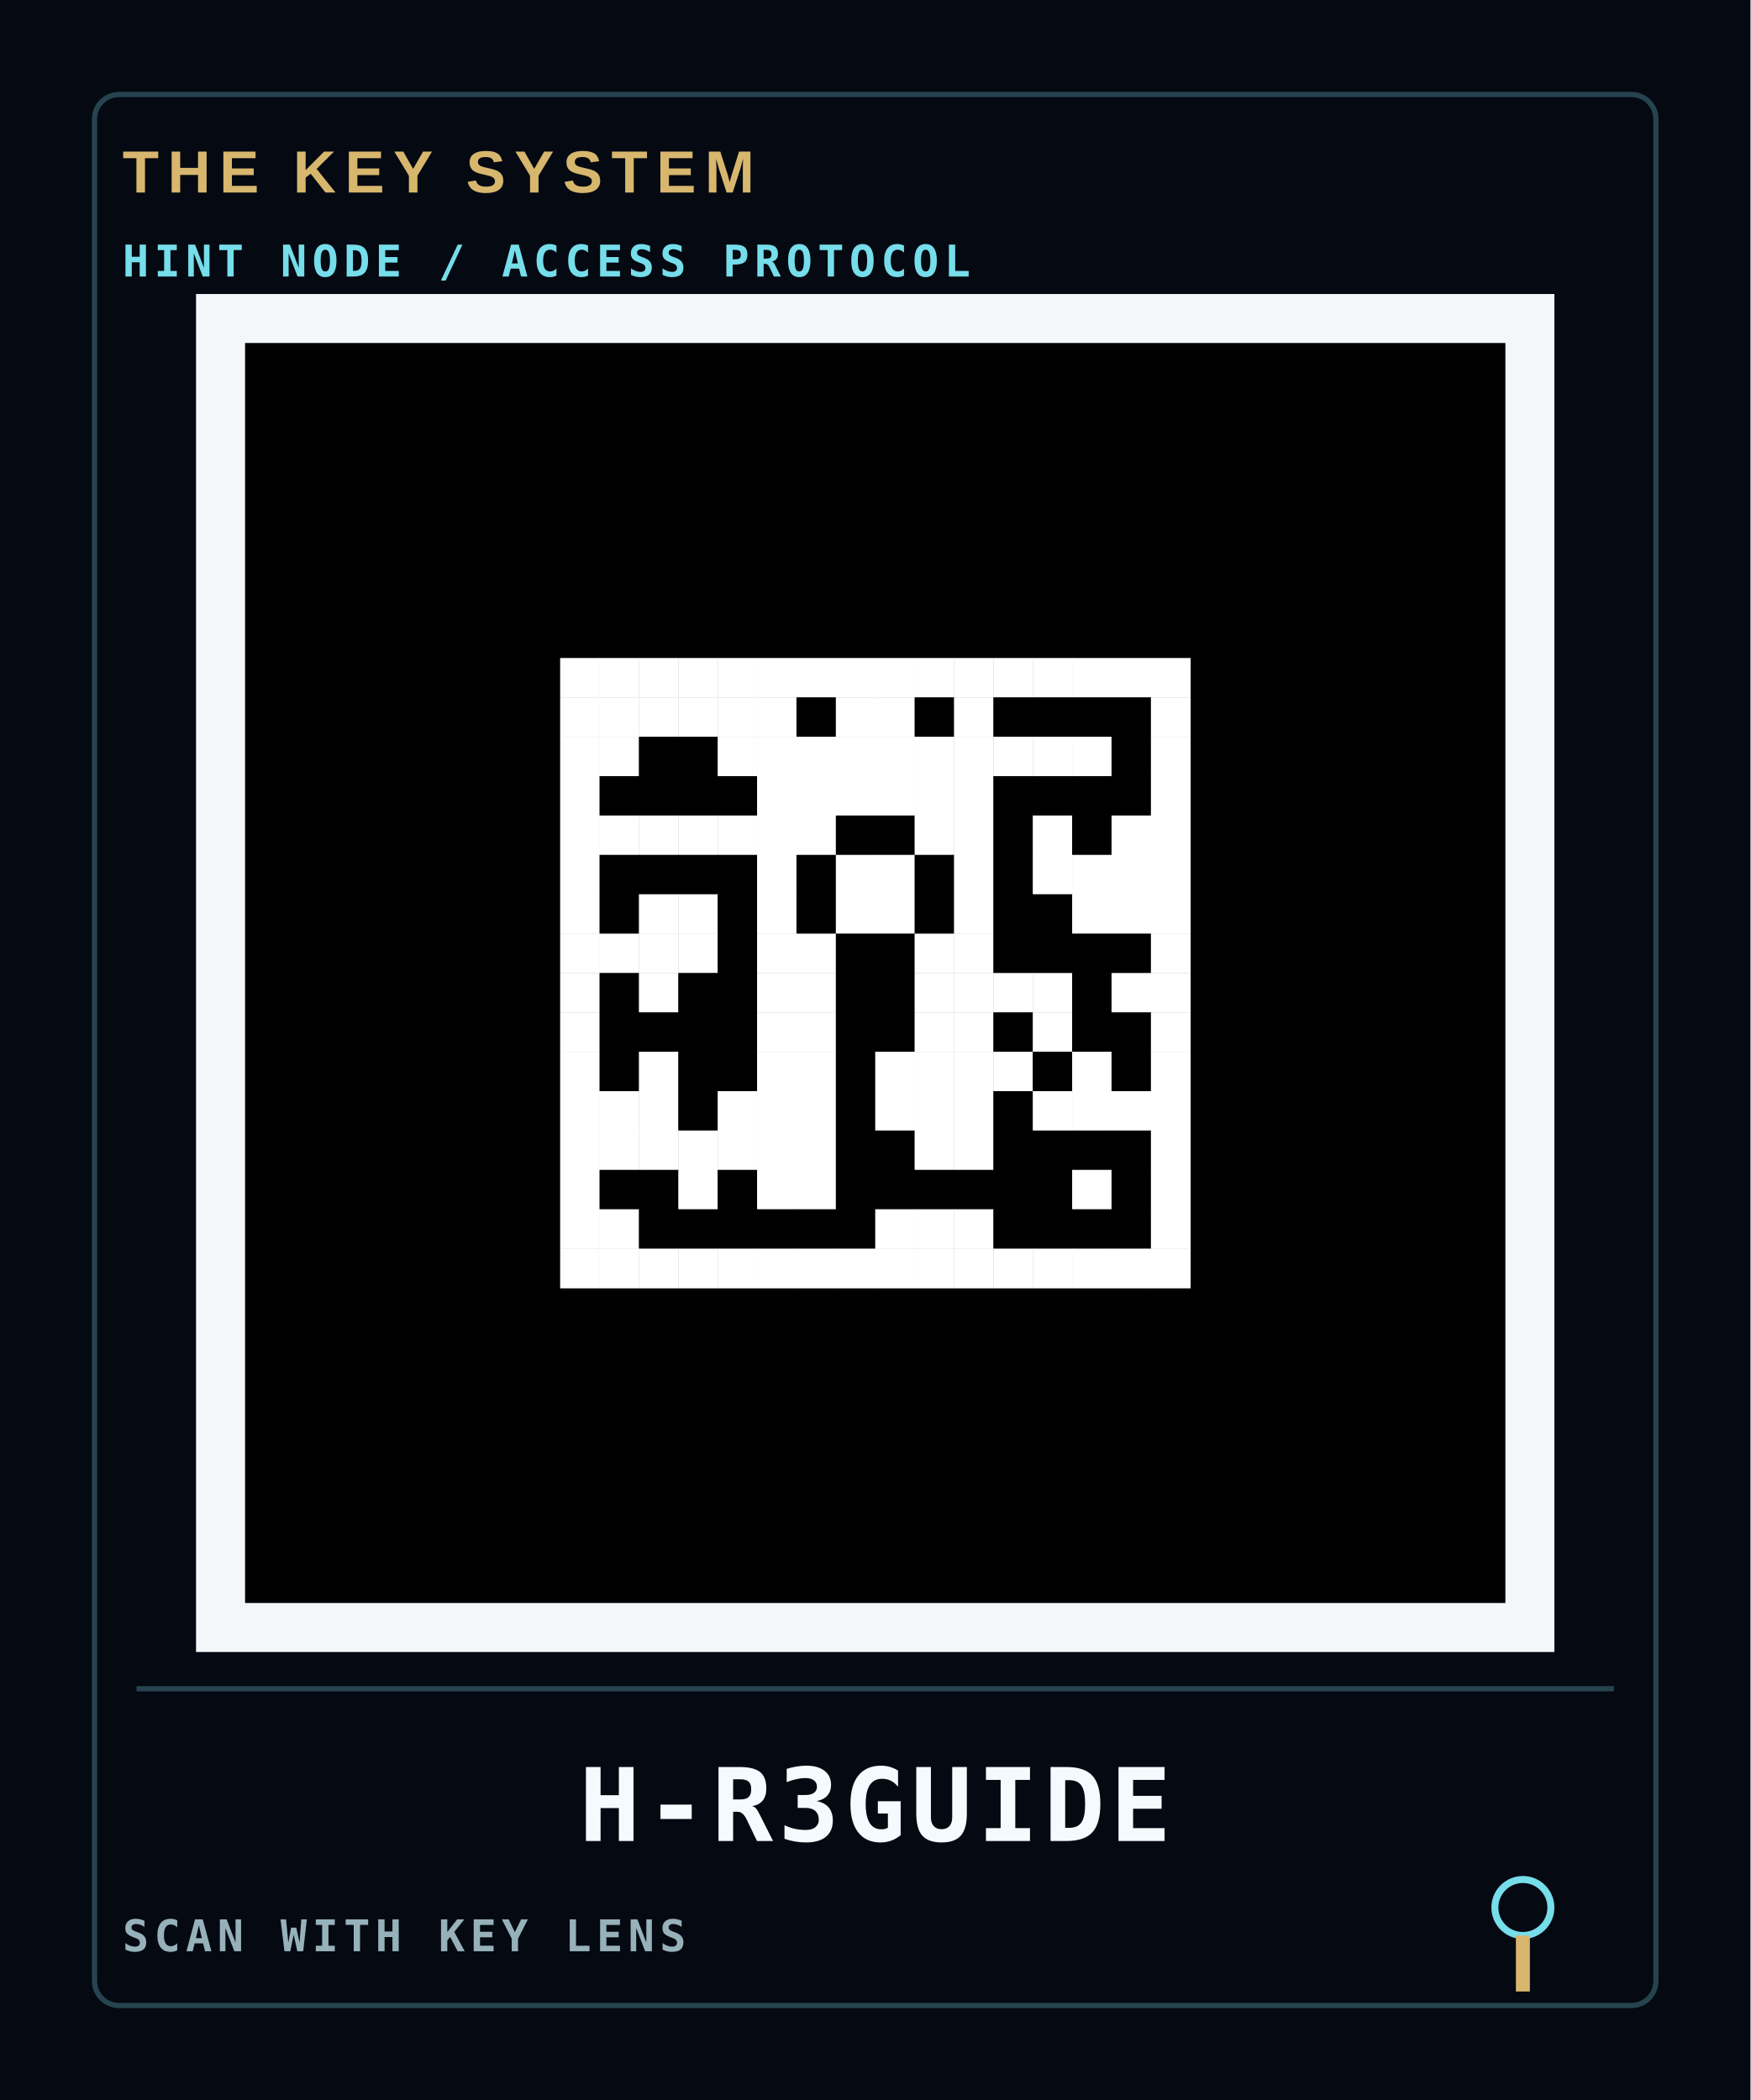
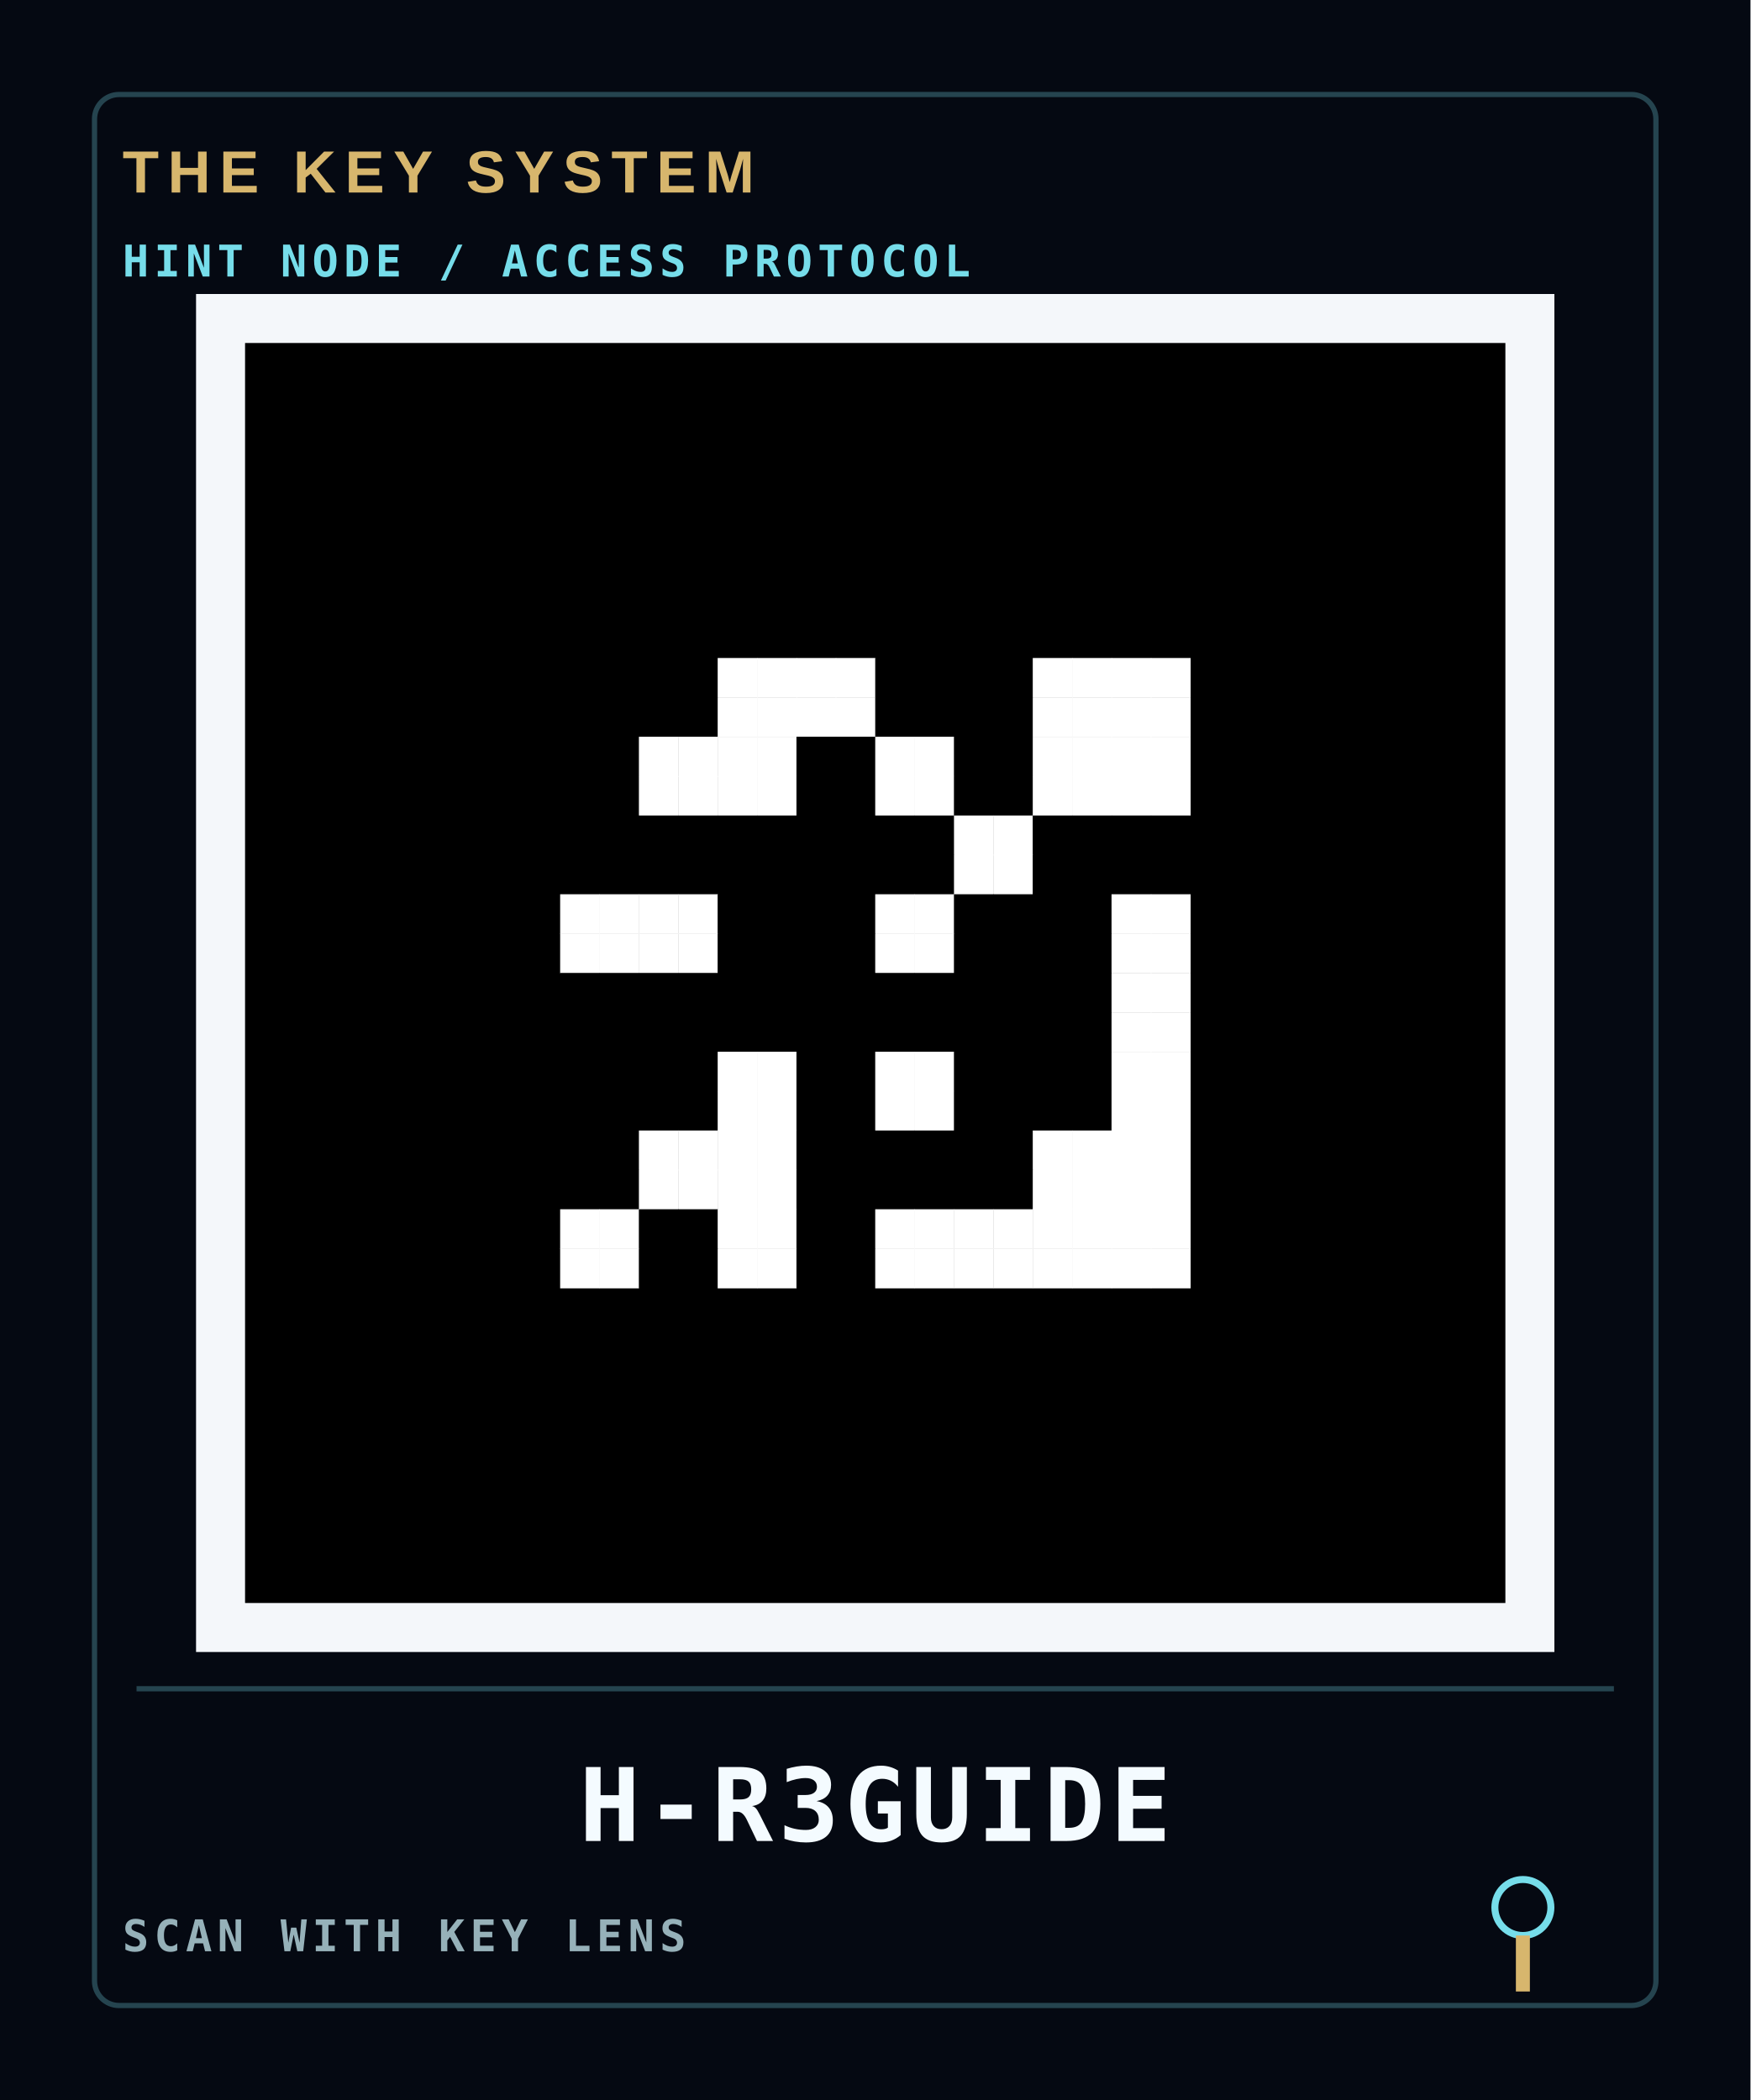
<svg xmlns="http://www.w3.org/2000/svg" width="1000" height="1200" viewBox="0 0 1000 1200">
  <rect width="1000" height="1200" fill="#050912" />
  <rect x="54" y="54" width="892" height="1092" rx="14" fill="none" stroke="#25444f" stroke-width="3" />
  <text x="70" y="110" fill="#d7b66d" font-family="Arial,sans-serif" font-size="34" font-weight="800" letter-spacing="5">THE KEY SYSTEM</text>
  <text x="70" y="158" fill="#76ddea" font-family="monospace" font-size="25" font-weight="700" letter-spacing="3">HINT NODE / ACCESS PROTOCOL</text>
  <rect x="112" y="168" width="776" height="776" fill="#f4f7fa" />
  <rect x="140" y="196" width="720" height="720" fill="#000" />
-   <rect x="320.000" y="376.000" width="22.700" height="22.700" fill="#ffffff" />
-   <rect x="342.500" y="376.000" width="22.700" height="22.700" fill="#ffffff" />
-   <rect x="365.000" y="376.000" width="22.700" height="22.700" fill="#ffffff" />
-   <rect x="387.500" y="376.000" width="22.700" height="22.700" fill="#ffffff" />
+   <rect x="320.000" y="376.000" width="22.700" height="22.700" fill="#000000" />
+   <rect x="342.500" y="376.000" width="22.700" height="22.700" fill="#000000" />
+   <rect x="365.000" y="376.000" width="22.700" height="22.700" fill="#000000" />
+   <rect x="387.500" y="376.000" width="22.700" height="22.700" fill="#000000" />
  <rect x="410.000" y="376.000" width="22.700" height="22.700" fill="#ffffff" />
  <rect x="432.500" y="376.000" width="22.700" height="22.700" fill="#ffffff" />
  <rect x="455.000" y="376.000" width="22.700" height="22.700" fill="#ffffff" />
  <rect x="477.500" y="376.000" width="22.700" height="22.700" fill="#ffffff" />
-   <rect x="500.000" y="376.000" width="22.700" height="22.700" fill="#ffffff" />
-   <rect x="522.500" y="376.000" width="22.700" height="22.700" fill="#ffffff" />
-   <rect x="545.000" y="376.000" width="22.700" height="22.700" fill="#ffffff" />
-   <rect x="567.500" y="376.000" width="22.700" height="22.700" fill="#ffffff" />
+   <rect x="500.000" y="376.000" width="22.700" height="22.700" fill="#000000" />
+   <rect x="522.500" y="376.000" width="22.700" height="22.700" fill="#000000" />
+   <rect x="545.000" y="376.000" width="22.700" height="22.700" fill="#000000" />
+   <rect x="567.500" y="376.000" width="22.700" height="22.700" fill="#000000" />
  <rect x="590.000" y="376.000" width="22.700" height="22.700" fill="#ffffff" />
  <rect x="612.500" y="376.000" width="22.700" height="22.700" fill="#ffffff" />
  <rect x="635.000" y="376.000" width="22.700" height="22.700" fill="#ffffff" />
  <rect x="657.500" y="376.000" width="22.700" height="22.700" fill="#ffffff" />
-   <rect x="320.000" y="398.500" width="22.700" height="22.700" fill="#ffffff" />
-   <rect x="342.500" y="398.500" width="22.700" height="22.700" fill="#ffffff" />
-   <rect x="365.000" y="398.500" width="22.700" height="22.700" fill="#ffffff" />
-   <rect x="387.500" y="398.500" width="22.700" height="22.700" fill="#ffffff" />
+   <rect x="320.000" y="398.500" width="22.700" height="22.700" fill="#000000" />
+   <rect x="342.500" y="398.500" width="22.700" height="22.700" fill="#000000" />
+   <rect x="365.000" y="398.500" width="22.700" height="22.700" fill="#000000" />
+   <rect x="387.500" y="398.500" width="22.700" height="22.700" fill="#000000" />
  <rect x="410.000" y="398.500" width="22.700" height="22.700" fill="#ffffff" />
  <rect x="432.500" y="398.500" width="22.700" height="22.700" fill="#ffffff" />
-   <rect x="455.000" y="398.500" width="22.700" height="22.700" fill="#000000" />
+   <rect x="455.000" y="398.500" width="22.700" height="22.700" fill="#ffffff" />
  <rect x="477.500" y="398.500" width="22.700" height="22.700" fill="#ffffff" />
-   <rect x="500.000" y="398.500" width="22.700" height="22.700" fill="#ffffff" />
+   <rect x="500.000" y="398.500" width="22.700" height="22.700" fill="#000000" />
  <rect x="522.500" y="398.500" width="22.700" height="22.700" fill="#000000" />
-   <rect x="545.000" y="398.500" width="22.700" height="22.700" fill="#ffffff" />
+   <rect x="545.000" y="398.500" width="22.700" height="22.700" fill="#000000" />
  <rect x="567.500" y="398.500" width="22.700" height="22.700" fill="#000000" />
-   <rect x="590.000" y="398.500" width="22.700" height="22.700" fill="#000000" />
-   <rect x="612.500" y="398.500" width="22.700" height="22.700" fill="#000000" />
-   <rect x="635.000" y="398.500" width="22.700" height="22.700" fill="#000000" />
+   <rect x="590.000" y="398.500" width="22.700" height="22.700" fill="#ffffff" />
+   <rect x="612.500" y="398.500" width="22.700" height="22.700" fill="#ffffff" />
+   <rect x="635.000" y="398.500" width="22.700" height="22.700" fill="#ffffff" />
  <rect x="657.500" y="398.500" width="22.700" height="22.700" fill="#ffffff" />
-   <rect x="320.000" y="421.000" width="22.700" height="22.700" fill="#ffffff" />
-   <rect x="342.500" y="421.000" width="22.700" height="22.700" fill="#ffffff" />
-   <rect x="365.000" y="421.000" width="22.700" height="22.700" fill="#000000" />
-   <rect x="387.500" y="421.000" width="22.700" height="22.700" fill="#000000" />
+   <rect x="320.000" y="421.000" width="22.700" height="22.700" fill="#000000" />
+   <rect x="342.500" y="421.000" width="22.700" height="22.700" fill="#000000" />
+   <rect x="365.000" y="421.000" width="22.700" height="22.700" fill="#ffffff" />
+   <rect x="387.500" y="421.000" width="22.700" height="22.700" fill="#ffffff" />
  <rect x="410.000" y="421.000" width="22.700" height="22.700" fill="#ffffff" />
  <rect x="432.500" y="421.000" width="22.700" height="22.700" fill="#ffffff" />
-   <rect x="455.000" y="421.000" width="22.700" height="22.700" fill="#ffffff" />
-   <rect x="477.500" y="421.000" width="22.700" height="22.700" fill="#ffffff" />
+   <rect x="455.000" y="421.000" width="22.700" height="22.700" fill="#000000" />
+   <rect x="477.500" y="421.000" width="22.700" height="22.700" fill="#000000" />
  <rect x="500.000" y="421.000" width="22.700" height="22.700" fill="#ffffff" />
  <rect x="522.500" y="421.000" width="22.700" height="22.700" fill="#ffffff" />
-   <rect x="545.000" y="421.000" width="22.700" height="22.700" fill="#ffffff" />
-   <rect x="567.500" y="421.000" width="22.700" height="22.700" fill="#ffffff" />
+   <rect x="545.000" y="421.000" width="22.700" height="22.700" fill="#000000" />
+   <rect x="567.500" y="421.000" width="22.700" height="22.700" fill="#000000" />
  <rect x="590.000" y="421.000" width="22.700" height="22.700" fill="#ffffff" />
  <rect x="612.500" y="421.000" width="22.700" height="22.700" fill="#ffffff" />
-   <rect x="635.000" y="421.000" width="22.700" height="22.700" fill="#000000" />
+   <rect x="635.000" y="421.000" width="22.700" height="22.700" fill="#ffffff" />
  <rect x="657.500" y="421.000" width="22.700" height="22.700" fill="#ffffff" />
-   <rect x="320.000" y="443.500" width="22.700" height="22.700" fill="#ffffff" />
+   <rect x="320.000" y="443.500" width="22.700" height="22.700" fill="#000000" />
  <rect x="342.500" y="443.500" width="22.700" height="22.700" fill="#000000" />
-   <rect x="365.000" y="443.500" width="22.700" height="22.700" fill="#000000" />
-   <rect x="387.500" y="443.500" width="22.700" height="22.700" fill="#000000" />
-   <rect x="410.000" y="443.500" width="22.700" height="22.700" fill="#000000" />
+   <rect x="365.000" y="443.500" width="22.700" height="22.700" fill="#ffffff" />
+   <rect x="387.500" y="443.500" width="22.700" height="22.700" fill="#ffffff" />
+   <rect x="410.000" y="443.500" width="22.700" height="22.700" fill="#ffffff" />
  <rect x="432.500" y="443.500" width="22.700" height="22.700" fill="#ffffff" />
-   <rect x="455.000" y="443.500" width="22.700" height="22.700" fill="#ffffff" />
-   <rect x="477.500" y="443.500" width="22.700" height="22.700" fill="#ffffff" />
+   <rect x="455.000" y="443.500" width="22.700" height="22.700" fill="#000000" />
+   <rect x="477.500" y="443.500" width="22.700" height="22.700" fill="#000000" />
  <rect x="500.000" y="443.500" width="22.700" height="22.700" fill="#ffffff" />
  <rect x="522.500" y="443.500" width="22.700" height="22.700" fill="#ffffff" />
-   <rect x="545.000" y="443.500" width="22.700" height="22.700" fill="#ffffff" />
+   <rect x="545.000" y="443.500" width="22.700" height="22.700" fill="#000000" />
  <rect x="567.500" y="443.500" width="22.700" height="22.700" fill="#000000" />
-   <rect x="590.000" y="443.500" width="22.700" height="22.700" fill="#000000" />
-   <rect x="612.500" y="443.500" width="22.700" height="22.700" fill="#000000" />
-   <rect x="635.000" y="443.500" width="22.700" height="22.700" fill="#000000" />
+   <rect x="590.000" y="443.500" width="22.700" height="22.700" fill="#ffffff" />
+   <rect x="612.500" y="443.500" width="22.700" height="22.700" fill="#ffffff" />
+   <rect x="635.000" y="443.500" width="22.700" height="22.700" fill="#ffffff" />
  <rect x="657.500" y="443.500" width="22.700" height="22.700" fill="#ffffff" />
-   <rect x="320.000" y="466.000" width="22.700" height="22.700" fill="#ffffff" />
-   <rect x="342.500" y="466.000" width="22.700" height="22.700" fill="#ffffff" />
-   <rect x="365.000" y="466.000" width="22.700" height="22.700" fill="#ffffff" />
-   <rect x="387.500" y="466.000" width="22.700" height="22.700" fill="#ffffff" />
-   <rect x="410.000" y="466.000" width="22.700" height="22.700" fill="#ffffff" />
-   <rect x="432.500" y="466.000" width="22.700" height="22.700" fill="#ffffff" />
-   <rect x="455.000" y="466.000" width="22.700" height="22.700" fill="#ffffff" />
+   <rect x="320.000" y="466.000" width="22.700" height="22.700" fill="#000000" />
+   <rect x="342.500" y="466.000" width="22.700" height="22.700" fill="#000000" />
+   <rect x="365.000" y="466.000" width="22.700" height="22.700" fill="#000000" />
+   <rect x="387.500" y="466.000" width="22.700" height="22.700" fill="#000000" />
+   <rect x="410.000" y="466.000" width="22.700" height="22.700" fill="#000000" />
+   <rect x="432.500" y="466.000" width="22.700" height="22.700" fill="#000000" />
+   <rect x="455.000" y="466.000" width="22.700" height="22.700" fill="#000000" />
  <rect x="477.500" y="466.000" width="22.700" height="22.700" fill="#000000" />
  <rect x="500.000" y="466.000" width="22.700" height="22.700" fill="#000000" />
-   <rect x="522.500" y="466.000" width="22.700" height="22.700" fill="#ffffff" />
+   <rect x="522.500" y="466.000" width="22.700" height="22.700" fill="#000000" />
  <rect x="545.000" y="466.000" width="22.700" height="22.700" fill="#ffffff" />
-   <rect x="567.500" y="466.000" width="22.700" height="22.700" fill="#000000" />
-   <rect x="590.000" y="466.000" width="22.700" height="22.700" fill="#ffffff" />
+   <rect x="567.500" y="466.000" width="22.700" height="22.700" fill="#ffffff" />
+   <rect x="590.000" y="466.000" width="22.700" height="22.700" fill="#000000" />
  <rect x="612.500" y="466.000" width="22.700" height="22.700" fill="#000000" />
-   <rect x="635.000" y="466.000" width="22.700" height="22.700" fill="#ffffff" />
-   <rect x="657.500" y="466.000" width="22.700" height="22.700" fill="#ffffff" />
-   <rect x="320.000" y="488.500" width="22.700" height="22.700" fill="#ffffff" />
+   <rect x="635.000" y="466.000" width="22.700" height="22.700" fill="#000000" />
+   <rect x="657.500" y="466.000" width="22.700" height="22.700" fill="#000000" />
+   <rect x="320.000" y="488.500" width="22.700" height="22.700" fill="#000000" />
  <rect x="342.500" y="488.500" width="22.700" height="22.700" fill="#000000" />
  <rect x="365.000" y="488.500" width="22.700" height="22.700" fill="#000000" />
  <rect x="387.500" y="488.500" width="22.700" height="22.700" fill="#000000" />
  <rect x="410.000" y="488.500" width="22.700" height="22.700" fill="#000000" />
-   <rect x="432.500" y="488.500" width="22.700" height="22.700" fill="#ffffff" />
+   <rect x="432.500" y="488.500" width="22.700" height="22.700" fill="#000000" />
  <rect x="455.000" y="488.500" width="22.700" height="22.700" fill="#000000" />
-   <rect x="477.500" y="488.500" width="22.700" height="22.700" fill="#ffffff" />
-   <rect x="500.000" y="488.500" width="22.700" height="22.700" fill="#ffffff" />
+   <rect x="477.500" y="488.500" width="22.700" height="22.700" fill="#000000" />
+   <rect x="500.000" y="488.500" width="22.700" height="22.700" fill="#000000" />
  <rect x="522.500" y="488.500" width="22.700" height="22.700" fill="#000000" />
  <rect x="545.000" y="488.500" width="22.700" height="22.700" fill="#ffffff" />
-   <rect x="567.500" y="488.500" width="22.700" height="22.700" fill="#000000" />
-   <rect x="590.000" y="488.500" width="22.700" height="22.700" fill="#ffffff" />
-   <rect x="612.500" y="488.500" width="22.700" height="22.700" fill="#ffffff" />
-   <rect x="635.000" y="488.500" width="22.700" height="22.700" fill="#ffffff" />
-   <rect x="657.500" y="488.500" width="22.700" height="22.700" fill="#ffffff" />
+   <rect x="567.500" y="488.500" width="22.700" height="22.700" fill="#ffffff" />
+   <rect x="590.000" y="488.500" width="22.700" height="22.700" fill="#000000" />
+   <rect x="612.500" y="488.500" width="22.700" height="22.700" fill="#000000" />
+   <rect x="635.000" y="488.500" width="22.700" height="22.700" fill="#000000" />
+   <rect x="657.500" y="488.500" width="22.700" height="22.700" fill="#000000" />
  <rect x="320.000" y="511.000" width="22.700" height="22.700" fill="#ffffff" />
-   <rect x="342.500" y="511.000" width="22.700" height="22.700" fill="#000000" />
+   <rect x="342.500" y="511.000" width="22.700" height="22.700" fill="#ffffff" />
  <rect x="365.000" y="511.000" width="22.700" height="22.700" fill="#ffffff" />
  <rect x="387.500" y="511.000" width="22.700" height="22.700" fill="#ffffff" />
  <rect x="410.000" y="511.000" width="22.700" height="22.700" fill="#000000" />
-   <rect x="432.500" y="511.000" width="22.700" height="22.700" fill="#ffffff" />
+   <rect x="432.500" y="511.000" width="22.700" height="22.700" fill="#000000" />
  <rect x="455.000" y="511.000" width="22.700" height="22.700" fill="#000000" />
-   <rect x="477.500" y="511.000" width="22.700" height="22.700" fill="#ffffff" />
+   <rect x="477.500" y="511.000" width="22.700" height="22.700" fill="#000000" />
  <rect x="500.000" y="511.000" width="22.700" height="22.700" fill="#ffffff" />
-   <rect x="522.500" y="511.000" width="22.700" height="22.700" fill="#000000" />
-   <rect x="545.000" y="511.000" width="22.700" height="22.700" fill="#ffffff" />
+   <rect x="522.500" y="511.000" width="22.700" height="22.700" fill="#ffffff" />
+   <rect x="545.000" y="511.000" width="22.700" height="22.700" fill="#000000" />
  <rect x="567.500" y="511.000" width="22.700" height="22.700" fill="#000000" />
  <rect x="590.000" y="511.000" width="22.700" height="22.700" fill="#000000" />
-   <rect x="612.500" y="511.000" width="22.700" height="22.700" fill="#ffffff" />
+   <rect x="612.500" y="511.000" width="22.700" height="22.700" fill="#000000" />
  <rect x="635.000" y="511.000" width="22.700" height="22.700" fill="#ffffff" />
  <rect x="657.500" y="511.000" width="22.700" height="22.700" fill="#ffffff" />
  <rect x="320.000" y="533.500" width="22.700" height="22.700" fill="#ffffff" />
  <rect x="342.500" y="533.500" width="22.700" height="22.700" fill="#ffffff" />
  <rect x="365.000" y="533.500" width="22.700" height="22.700" fill="#ffffff" />
  <rect x="387.500" y="533.500" width="22.700" height="22.700" fill="#ffffff" />
  <rect x="410.000" y="533.500" width="22.700" height="22.700" fill="#000000" />
-   <rect x="432.500" y="533.500" width="22.700" height="22.700" fill="#ffffff" />
-   <rect x="455.000" y="533.500" width="22.700" height="22.700" fill="#ffffff" />
+   <rect x="432.500" y="533.500" width="22.700" height="22.700" fill="#000000" />
+   <rect x="455.000" y="533.500" width="22.700" height="22.700" fill="#000000" />
  <rect x="477.500" y="533.500" width="22.700" height="22.700" fill="#000000" />
-   <rect x="500.000" y="533.500" width="22.700" height="22.700" fill="#000000" />
+   <rect x="500.000" y="533.500" width="22.700" height="22.700" fill="#ffffff" />
  <rect x="522.500" y="533.500" width="22.700" height="22.700" fill="#ffffff" />
-   <rect x="545.000" y="533.500" width="22.700" height="22.700" fill="#ffffff" />
+   <rect x="545.000" y="533.500" width="22.700" height="22.700" fill="#000000" />
  <rect x="567.500" y="533.500" width="22.700" height="22.700" fill="#000000" />
  <rect x="590.000" y="533.500" width="22.700" height="22.700" fill="#000000" />
  <rect x="612.500" y="533.500" width="22.700" height="22.700" fill="#000000" />
-   <rect x="635.000" y="533.500" width="22.700" height="22.700" fill="#000000" />
+   <rect x="635.000" y="533.500" width="22.700" height="22.700" fill="#ffffff" />
  <rect x="657.500" y="533.500" width="22.700" height="22.700" fill="#ffffff" />
-   <rect x="320.000" y="556.000" width="22.700" height="22.700" fill="#ffffff" />
+   <rect x="320.000" y="556.000" width="22.700" height="22.700" fill="#000000" />
  <rect x="342.500" y="556.000" width="22.700" height="22.700" fill="#000000" />
-   <rect x="365.000" y="556.000" width="22.700" height="22.700" fill="#ffffff" />
+   <rect x="365.000" y="556.000" width="22.700" height="22.700" fill="#000000" />
  <rect x="387.500" y="556.000" width="22.700" height="22.700" fill="#000000" />
  <rect x="410.000" y="556.000" width="22.700" height="22.700" fill="#000000" />
-   <rect x="432.500" y="556.000" width="22.700" height="22.700" fill="#ffffff" />
-   <rect x="455.000" y="556.000" width="22.700" height="22.700" fill="#ffffff" />
+   <rect x="432.500" y="556.000" width="22.700" height="22.700" fill="#000000" />
+   <rect x="455.000" y="556.000" width="22.700" height="22.700" fill="#000000" />
  <rect x="477.500" y="556.000" width="22.700" height="22.700" fill="#000000" />
  <rect x="500.000" y="556.000" width="22.700" height="22.700" fill="#000000" />
-   <rect x="522.500" y="556.000" width="22.700" height="22.700" fill="#ffffff" />
-   <rect x="545.000" y="556.000" width="22.700" height="22.700" fill="#ffffff" />
-   <rect x="567.500" y="556.000" width="22.700" height="22.700" fill="#ffffff" />
-   <rect x="590.000" y="556.000" width="22.700" height="22.700" fill="#ffffff" />
+   <rect x="522.500" y="556.000" width="22.700" height="22.700" fill="#000000" />
+   <rect x="545.000" y="556.000" width="22.700" height="22.700" fill="#000000" />
+   <rect x="567.500" y="556.000" width="22.700" height="22.700" fill="#000000" />
+   <rect x="590.000" y="556.000" width="22.700" height="22.700" fill="#000000" />
  <rect x="612.500" y="556.000" width="22.700" height="22.700" fill="#000000" />
  <rect x="635.000" y="556.000" width="22.700" height="22.700" fill="#ffffff" />
  <rect x="657.500" y="556.000" width="22.700" height="22.700" fill="#ffffff" />
-   <rect x="320.000" y="578.500" width="22.700" height="22.700" fill="#ffffff" />
+   <rect x="320.000" y="578.500" width="22.700" height="22.700" fill="#000000" />
  <rect x="342.500" y="578.500" width="22.700" height="22.700" fill="#000000" />
  <rect x="365.000" y="578.500" width="22.700" height="22.700" fill="#000000" />
  <rect x="387.500" y="578.500" width="22.700" height="22.700" fill="#000000" />
  <rect x="410.000" y="578.500" width="22.700" height="22.700" fill="#000000" />
-   <rect x="432.500" y="578.500" width="22.700" height="22.700" fill="#ffffff" />
-   <rect x="455.000" y="578.500" width="22.700" height="22.700" fill="#ffffff" />
+   <rect x="432.500" y="578.500" width="22.700" height="22.700" fill="#000000" />
+   <rect x="455.000" y="578.500" width="22.700" height="22.700" fill="#000000" />
  <rect x="477.500" y="578.500" width="22.700" height="22.700" fill="#000000" />
  <rect x="500.000" y="578.500" width="22.700" height="22.700" fill="#000000" />
-   <rect x="522.500" y="578.500" width="22.700" height="22.700" fill="#ffffff" />
-   <rect x="545.000" y="578.500" width="22.700" height="22.700" fill="#ffffff" />
+   <rect x="522.500" y="578.500" width="22.700" height="22.700" fill="#000000" />
+   <rect x="545.000" y="578.500" width="22.700" height="22.700" fill="#000000" />
  <rect x="567.500" y="578.500" width="22.700" height="22.700" fill="#000000" />
-   <rect x="590.000" y="578.500" width="22.700" height="22.700" fill="#ffffff" />
+   <rect x="590.000" y="578.500" width="22.700" height="22.700" fill="#000000" />
  <rect x="612.500" y="578.500" width="22.700" height="22.700" fill="#000000" />
-   <rect x="635.000" y="578.500" width="22.700" height="22.700" fill="#000000" />
+   <rect x="635.000" y="578.500" width="22.700" height="22.700" fill="#ffffff" />
  <rect x="657.500" y="578.500" width="22.700" height="22.700" fill="#ffffff" />
-   <rect x="320.000" y="601.000" width="22.700" height="22.700" fill="#ffffff" />
+   <rect x="320.000" y="601.000" width="22.700" height="22.700" fill="#000000" />
  <rect x="342.500" y="601.000" width="22.700" height="22.700" fill="#000000" />
-   <rect x="365.000" y="601.000" width="22.700" height="22.700" fill="#ffffff" />
+   <rect x="365.000" y="601.000" width="22.700" height="22.700" fill="#000000" />
  <rect x="387.500" y="601.000" width="22.700" height="22.700" fill="#000000" />
-   <rect x="410.000" y="601.000" width="22.700" height="22.700" fill="#000000" />
+   <rect x="410.000" y="601.000" width="22.700" height="22.700" fill="#ffffff" />
  <rect x="432.500" y="601.000" width="22.700" height="22.700" fill="#ffffff" />
-   <rect x="455.000" y="601.000" width="22.700" height="22.700" fill="#ffffff" />
+   <rect x="455.000" y="601.000" width="22.700" height="22.700" fill="#000000" />
  <rect x="477.500" y="601.000" width="22.700" height="22.700" fill="#000000" />
  <rect x="500.000" y="601.000" width="22.700" height="22.700" fill="#ffffff" />
  <rect x="522.500" y="601.000" width="22.700" height="22.700" fill="#ffffff" />
-   <rect x="545.000" y="601.000" width="22.700" height="22.700" fill="#ffffff" />
-   <rect x="567.500" y="601.000" width="22.700" height="22.700" fill="#ffffff" />
+   <rect x="545.000" y="601.000" width="22.700" height="22.700" fill="#000000" />
+   <rect x="567.500" y="601.000" width="22.700" height="22.700" fill="#000000" />
  <rect x="590.000" y="601.000" width="22.700" height="22.700" fill="#000000" />
-   <rect x="612.500" y="601.000" width="22.700" height="22.700" fill="#ffffff" />
-   <rect x="635.000" y="601.000" width="22.700" height="22.700" fill="#000000" />
+   <rect x="612.500" y="601.000" width="22.700" height="22.700" fill="#000000" />
+   <rect x="635.000" y="601.000" width="22.700" height="22.700" fill="#ffffff" />
  <rect x="657.500" y="601.000" width="22.700" height="22.700" fill="#ffffff" />
-   <rect x="320.000" y="623.500" width="22.700" height="22.700" fill="#ffffff" />
-   <rect x="342.500" y="623.500" width="22.700" height="22.700" fill="#ffffff" />
-   <rect x="365.000" y="623.500" width="22.700" height="22.700" fill="#ffffff" />
+   <rect x="320.000" y="623.500" width="22.700" height="22.700" fill="#000000" />
+   <rect x="342.500" y="623.500" width="22.700" height="22.700" fill="#000000" />
+   <rect x="365.000" y="623.500" width="22.700" height="22.700" fill="#000000" />
  <rect x="387.500" y="623.500" width="22.700" height="22.700" fill="#000000" />
  <rect x="410.000" y="623.500" width="22.700" height="22.700" fill="#ffffff" />
  <rect x="432.500" y="623.500" width="22.700" height="22.700" fill="#ffffff" />
-   <rect x="455.000" y="623.500" width="22.700" height="22.700" fill="#ffffff" />
+   <rect x="455.000" y="623.500" width="22.700" height="22.700" fill="#000000" />
  <rect x="477.500" y="623.500" width="22.700" height="22.700" fill="#000000" />
  <rect x="500.000" y="623.500" width="22.700" height="22.700" fill="#ffffff" />
  <rect x="522.500" y="623.500" width="22.700" height="22.700" fill="#ffffff" />
-   <rect x="545.000" y="623.500" width="22.700" height="22.700" fill="#ffffff" />
+   <rect x="545.000" y="623.500" width="22.700" height="22.700" fill="#000000" />
  <rect x="567.500" y="623.500" width="22.700" height="22.700" fill="#000000" />
-   <rect x="590.000" y="623.500" width="22.700" height="22.700" fill="#ffffff" />
-   <rect x="612.500" y="623.500" width="22.700" height="22.700" fill="#ffffff" />
+   <rect x="590.000" y="623.500" width="22.700" height="22.700" fill="#000000" />
+   <rect x="612.500" y="623.500" width="22.700" height="22.700" fill="#000000" />
  <rect x="635.000" y="623.500" width="22.700" height="22.700" fill="#ffffff" />
  <rect x="657.500" y="623.500" width="22.700" height="22.700" fill="#ffffff" />
-   <rect x="320.000" y="646.000" width="22.700" height="22.700" fill="#ffffff" />
-   <rect x="342.500" y="646.000" width="22.700" height="22.700" fill="#ffffff" />
+   <rect x="320.000" y="646.000" width="22.700" height="22.700" fill="#000000" />
+   <rect x="342.500" y="646.000" width="22.700" height="22.700" fill="#000000" />
  <rect x="365.000" y="646.000" width="22.700" height="22.700" fill="#ffffff" />
  <rect x="387.500" y="646.000" width="22.700" height="22.700" fill="#ffffff" />
  <rect x="410.000" y="646.000" width="22.700" height="22.700" fill="#ffffff" />
  <rect x="432.500" y="646.000" width="22.700" height="22.700" fill="#ffffff" />
-   <rect x="455.000" y="646.000" width="22.700" height="22.700" fill="#ffffff" />
+   <rect x="455.000" y="646.000" width="22.700" height="22.700" fill="#000000" />
  <rect x="477.500" y="646.000" width="22.700" height="22.700" fill="#000000" />
  <rect x="500.000" y="646.000" width="22.700" height="22.700" fill="#000000" />
-   <rect x="522.500" y="646.000" width="22.700" height="22.700" fill="#ffffff" />
-   <rect x="545.000" y="646.000" width="22.700" height="22.700" fill="#ffffff" />
+   <rect x="522.500" y="646.000" width="22.700" height="22.700" fill="#000000" />
+   <rect x="545.000" y="646.000" width="22.700" height="22.700" fill="#000000" />
  <rect x="567.500" y="646.000" width="22.700" height="22.700" fill="#000000" />
-   <rect x="590.000" y="646.000" width="22.700" height="22.700" fill="#000000" />
-   <rect x="612.500" y="646.000" width="22.700" height="22.700" fill="#000000" />
-   <rect x="635.000" y="646.000" width="22.700" height="22.700" fill="#000000" />
+   <rect x="590.000" y="646.000" width="22.700" height="22.700" fill="#ffffff" />
+   <rect x="612.500" y="646.000" width="22.700" height="22.700" fill="#ffffff" />
+   <rect x="635.000" y="646.000" width="22.700" height="22.700" fill="#ffffff" />
  <rect x="657.500" y="646.000" width="22.700" height="22.700" fill="#ffffff" />
-   <rect x="320.000" y="668.500" width="22.700" height="22.700" fill="#ffffff" />
+   <rect x="320.000" y="668.500" width="22.700" height="22.700" fill="#000000" />
  <rect x="342.500" y="668.500" width="22.700" height="22.700" fill="#000000" />
-   <rect x="365.000" y="668.500" width="22.700" height="22.700" fill="#000000" />
+   <rect x="365.000" y="668.500" width="22.700" height="22.700" fill="#ffffff" />
  <rect x="387.500" y="668.500" width="22.700" height="22.700" fill="#ffffff" />
-   <rect x="410.000" y="668.500" width="22.700" height="22.700" fill="#000000" />
+   <rect x="410.000" y="668.500" width="22.700" height="22.700" fill="#ffffff" />
  <rect x="432.500" y="668.500" width="22.700" height="22.700" fill="#ffffff" />
-   <rect x="455.000" y="668.500" width="22.700" height="22.700" fill="#ffffff" />
+   <rect x="455.000" y="668.500" width="22.700" height="22.700" fill="#000000" />
  <rect x="477.500" y="668.500" width="22.700" height="22.700" fill="#000000" />
  <rect x="500.000" y="668.500" width="22.700" height="22.700" fill="#000000" />
  <rect x="522.500" y="668.500" width="22.700" height="22.700" fill="#000000" />
  <rect x="545.000" y="668.500" width="22.700" height="22.700" fill="#000000" />
  <rect x="567.500" y="668.500" width="22.700" height="22.700" fill="#000000" />
-   <rect x="590.000" y="668.500" width="22.700" height="22.700" fill="#000000" />
+   <rect x="590.000" y="668.500" width="22.700" height="22.700" fill="#ffffff" />
  <rect x="612.500" y="668.500" width="22.700" height="22.700" fill="#ffffff" />
-   <rect x="635.000" y="668.500" width="22.700" height="22.700" fill="#000000" />
+   <rect x="635.000" y="668.500" width="22.700" height="22.700" fill="#ffffff" />
  <rect x="657.500" y="668.500" width="22.700" height="22.700" fill="#ffffff" />
  <rect x="320.000" y="691.000" width="22.700" height="22.700" fill="#ffffff" />
  <rect x="342.500" y="691.000" width="22.700" height="22.700" fill="#ffffff" />
  <rect x="365.000" y="691.000" width="22.700" height="22.700" fill="#000000" />
  <rect x="387.500" y="691.000" width="22.700" height="22.700" fill="#000000" />
-   <rect x="410.000" y="691.000" width="22.700" height="22.700" fill="#000000" />
-   <rect x="432.500" y="691.000" width="22.700" height="22.700" fill="#000000" />
+   <rect x="410.000" y="691.000" width="22.700" height="22.700" fill="#ffffff" />
+   <rect x="432.500" y="691.000" width="22.700" height="22.700" fill="#ffffff" />
  <rect x="455.000" y="691.000" width="22.700" height="22.700" fill="#000000" />
  <rect x="477.500" y="691.000" width="22.700" height="22.700" fill="#000000" />
  <rect x="500.000" y="691.000" width="22.700" height="22.700" fill="#ffffff" />
  <rect x="522.500" y="691.000" width="22.700" height="22.700" fill="#ffffff" />
  <rect x="545.000" y="691.000" width="22.700" height="22.700" fill="#ffffff" />
-   <rect x="567.500" y="691.000" width="22.700" height="22.700" fill="#000000" />
-   <rect x="590.000" y="691.000" width="22.700" height="22.700" fill="#000000" />
-   <rect x="612.500" y="691.000" width="22.700" height="22.700" fill="#000000" />
-   <rect x="635.000" y="691.000" width="22.700" height="22.700" fill="#000000" />
+   <rect x="567.500" y="691.000" width="22.700" height="22.700" fill="#ffffff" />
+   <rect x="590.000" y="691.000" width="22.700" height="22.700" fill="#ffffff" />
+   <rect x="612.500" y="691.000" width="22.700" height="22.700" fill="#ffffff" />
+   <rect x="635.000" y="691.000" width="22.700" height="22.700" fill="#ffffff" />
  <rect x="657.500" y="691.000" width="22.700" height="22.700" fill="#ffffff" />
  <rect x="320.000" y="713.500" width="22.700" height="22.700" fill="#ffffff" />
  <rect x="342.500" y="713.500" width="22.700" height="22.700" fill="#ffffff" />
-   <rect x="365.000" y="713.500" width="22.700" height="22.700" fill="#ffffff" />
-   <rect x="387.500" y="713.500" width="22.700" height="22.700" fill="#ffffff" />
+   <rect x="365.000" y="713.500" width="22.700" height="22.700" fill="#000000" />
+   <rect x="387.500" y="713.500" width="22.700" height="22.700" fill="#000000" />
  <rect x="410.000" y="713.500" width="22.700" height="22.700" fill="#ffffff" />
  <rect x="432.500" y="713.500" width="22.700" height="22.700" fill="#ffffff" />
-   <rect x="455.000" y="713.500" width="22.700" height="22.700" fill="#ffffff" />
-   <rect x="477.500" y="713.500" width="22.700" height="22.700" fill="#ffffff" />
+   <rect x="455.000" y="713.500" width="22.700" height="22.700" fill="#000000" />
+   <rect x="477.500" y="713.500" width="22.700" height="22.700" fill="#000000" />
  <rect x="500.000" y="713.500" width="22.700" height="22.700" fill="#ffffff" />
  <rect x="522.500" y="713.500" width="22.700" height="22.700" fill="#ffffff" />
  <rect x="545.000" y="713.500" width="22.700" height="22.700" fill="#ffffff" />
  <rect x="567.500" y="713.500" width="22.700" height="22.700" fill="#ffffff" />
  <rect x="590.000" y="713.500" width="22.700" height="22.700" fill="#ffffff" />
  <rect x="612.500" y="713.500" width="22.700" height="22.700" fill="#ffffff" />
  <rect x="635.000" y="713.500" width="22.700" height="22.700" fill="#ffffff" />
  <rect x="657.500" y="713.500" width="22.700" height="22.700" fill="#ffffff" />
  <line x1="78" y1="965" x2="922" y2="965" stroke="#25444f" stroke-width="3" />
  <text x="500" y="1052" text-anchor="middle" fill="#f4fbff" font-family="monospace" font-size="58" font-weight="800" letter-spacing="3">H-R3GUIDE</text>
  <text x="70" y="1115" fill="#96b1b9" font-family="monospace" font-size="25" font-weight="700" letter-spacing="3">SCAN WITH KEY LENS</text>
  <circle cx="870" cy="1090" r="16" fill="none" stroke="#76ddea" stroke-width="4" />
  <path d="M870 1106v32" stroke="#d7b66d" stroke-width="8" />
</svg>
